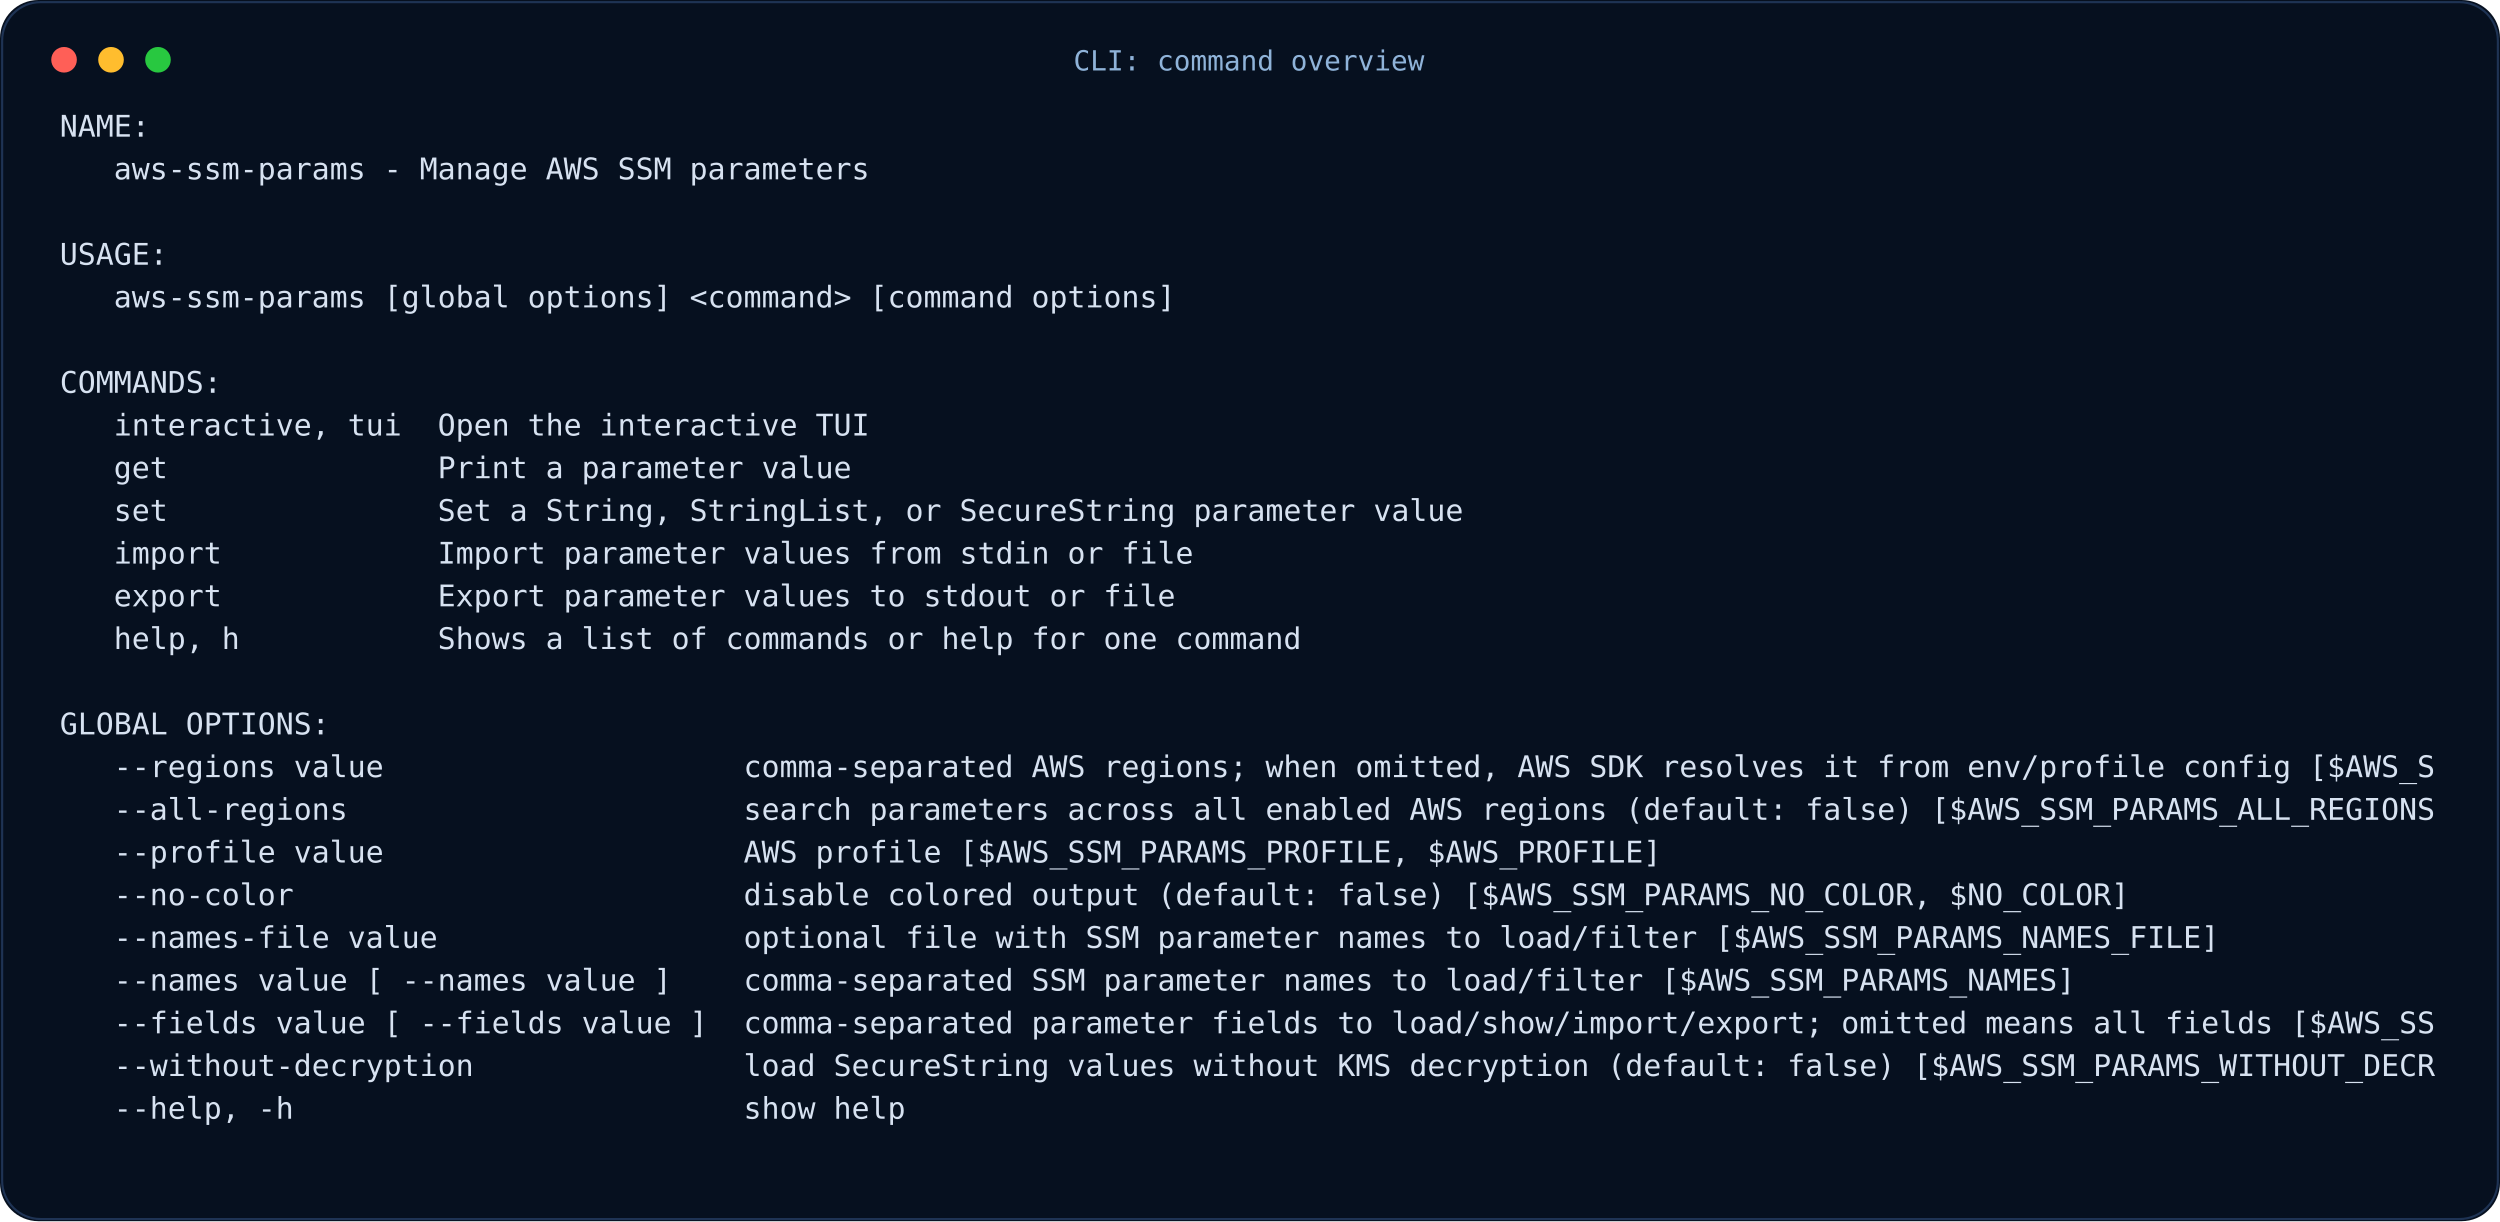
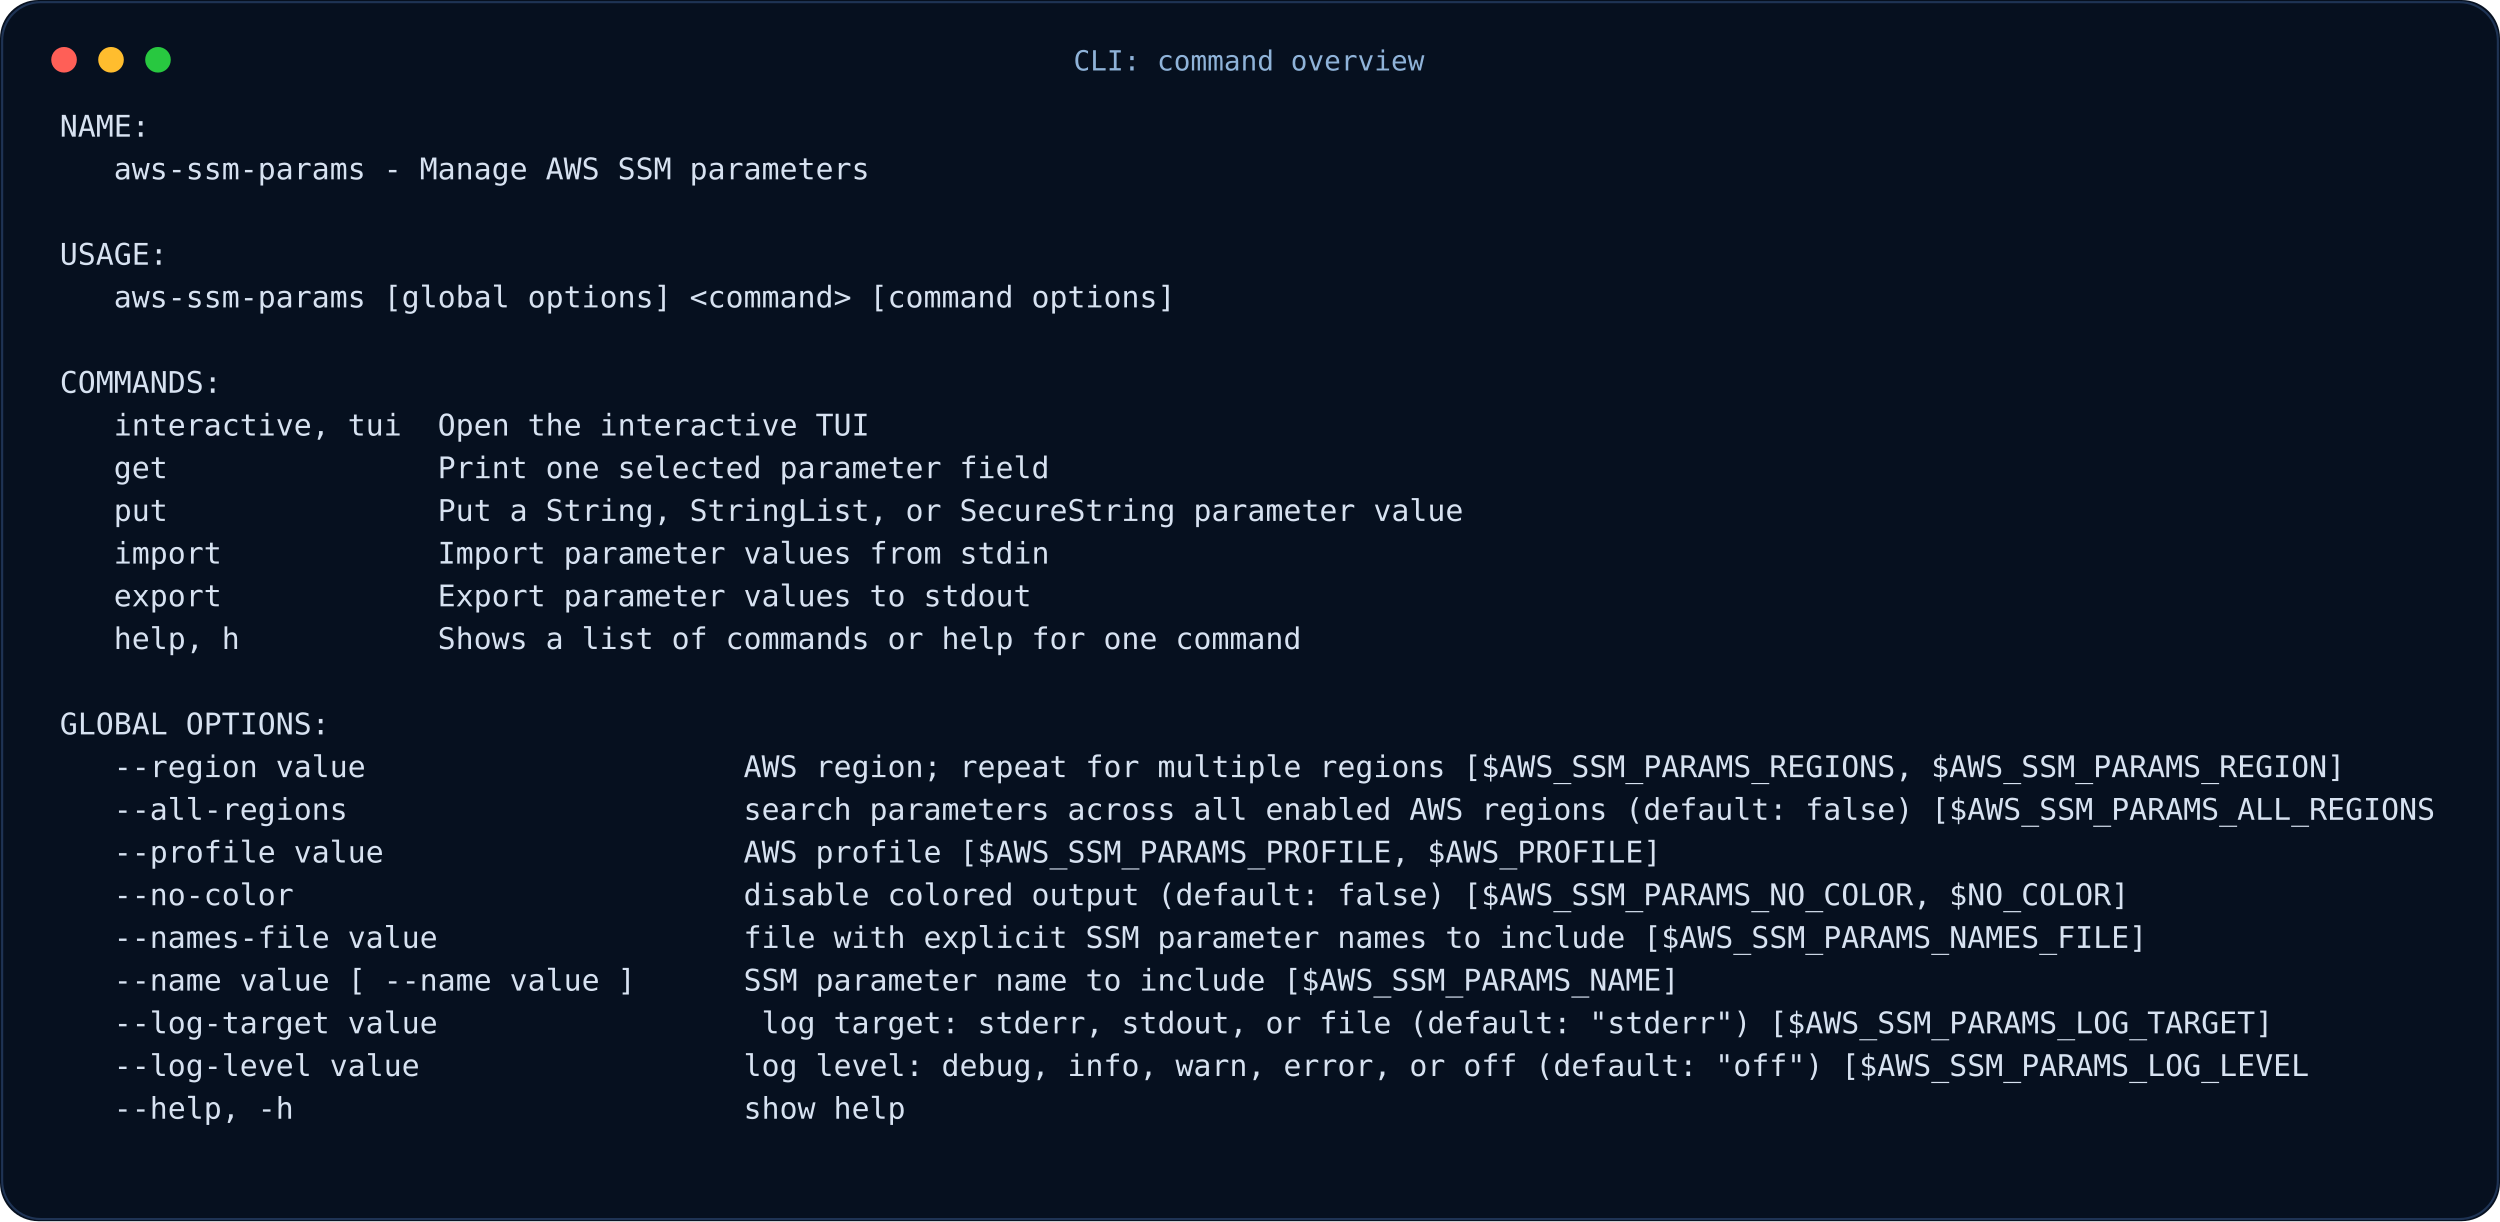
<svg xmlns="http://www.w3.org/2000/svg" width="1171" height="572" viewBox="0 0 1171 572" role="img" aria-label="CLI: command overview">
  <rect width="100%" height="100%" rx="18" fill="#06101f" />
  <rect x="1" y="1" width="1169" height="570" rx="18" fill="none" stroke="#1e3354" />
  <circle cx="30" cy="28" r="6" fill="#ff5f57" />
  <circle cx="52" cy="28" r="6" fill="#ffbd2e" />
  <circle cx="74" cy="28" r="6" fill="#28c840" />
  <text x="585" y="33" text-anchor="middle" font-family="ui-monospace, SFMono-Regular, Menlo, Consolas, monospace" font-size="13" fill="#8fb3d9">CLI: command overview</text>
  <g font-family="ui-monospace, SFMono-Regular, Menlo, Consolas, monospace" font-size="14" fill="#d7e2f1">
    <text x="28" y="64" xml:space="preserve">NAME:</text>
    <text x="28" y="84" xml:space="preserve">   aws-ssm-params - Manage AWS SSM parameters</text>
    <text x="28" y="104" xml:space="preserve" />
    <text x="28" y="124" xml:space="preserve">USAGE:</text>
    <text x="28" y="144" xml:space="preserve">   aws-ssm-params [global options] &lt;command&gt; [command options]</text>
    <text x="28" y="164" xml:space="preserve" />
    <text x="28" y="184" xml:space="preserve">COMMANDS:</text>
    <text x="28" y="204" xml:space="preserve">   interactive, tui  Open the interactive TUI</text>
-     <text x="28" y="224" xml:space="preserve">   get               Print a parameter value</text>
-     <text x="28" y="244" xml:space="preserve">   set               Set a String, StringList, or SecureString parameter value</text>
-     <text x="28" y="264" xml:space="preserve">   import            Import parameter values from stdin or file</text>
-     <text x="28" y="284" xml:space="preserve">   export            Export parameter values to stdout or file</text>
+     <text x="28" y="224" xml:space="preserve">   get               Print one selected parameter field</text>
+     <text x="28" y="244" xml:space="preserve">   put               Put a String, StringList, or SecureString parameter value</text>
+     <text x="28" y="264" xml:space="preserve">   import            Import parameter values from stdin</text>
+     <text x="28" y="284" xml:space="preserve">   export            Export parameter values to stdout</text>
    <text x="28" y="304" xml:space="preserve">   help, h           Shows a list of commands or help for one command</text>
    <text x="28" y="324" xml:space="preserve" />
    <text x="28" y="344" xml:space="preserve">GLOBAL OPTIONS:</text>
-     <text x="28" y="364" xml:space="preserve">   --regions value                    comma-separated AWS regions; when omitted, AWS SDK resolves it from env/profile config [$AWS_S</text>
+     <text x="28" y="364" xml:space="preserve">   --region value                     AWS region; repeat for multiple regions [$AWS_SSM_PARAMS_REGIONS, $AWS_SSM_PARAMS_REGION]</text>
    <text x="28" y="384" xml:space="preserve">   --all-regions                      search parameters across all enabled AWS regions (default: false) [$AWS_SSM_PARAMS_ALL_REGIONS</text>
    <text x="28" y="404" xml:space="preserve">   --profile value                    AWS profile [$AWS_SSM_PARAMS_PROFILE, $AWS_PROFILE]</text>
    <text x="28" y="424" xml:space="preserve">   --no-color                         disable colored output (default: false) [$AWS_SSM_PARAMS_NO_COLOR, $NO_COLOR]</text>
-     <text x="28" y="444" xml:space="preserve">   --names-file value                 optional file with SSM parameter names to load/filter [$AWS_SSM_PARAMS_NAMES_FILE]</text>
-     <text x="28" y="464" xml:space="preserve">   --names value [ --names value ]    comma-separated SSM parameter names to load/filter [$AWS_SSM_PARAMS_NAMES]</text>
-     <text x="28" y="484" xml:space="preserve">   --fields value [ --fields value ]  comma-separated parameter fields to load/show/import/export; omitted means all fields [$AWS_SS</text>
-     <text x="28" y="504" xml:space="preserve">   --without-decryption               load SecureString values without KMS decryption (default: false) [$AWS_SSM_PARAMS_WITHOUT_DECR</text>
+     <text x="28" y="444" xml:space="preserve">   --names-file value                 file with explicit SSM parameter names to include [$AWS_SSM_PARAMS_NAMES_FILE]</text>
+     <text x="28" y="464" xml:space="preserve">   --name value [ --name value ]      SSM parameter name to include [$AWS_SSM_PARAMS_NAME]</text>
+     <text x="28" y="484" xml:space="preserve">   --log-target value                  log target: stderr, stdout, or file (default: "stderr") [$AWS_SSM_PARAMS_LOG_TARGET]</text>
+     <text x="28" y="504" xml:space="preserve">   --log-level value                  log level: debug, info, warn, error, or off (default: "off") [$AWS_SSM_PARAMS_LOG_LEVEL</text>
    <text x="28" y="524" xml:space="preserve">   --help, -h                         show help</text>
  </g>
</svg>
